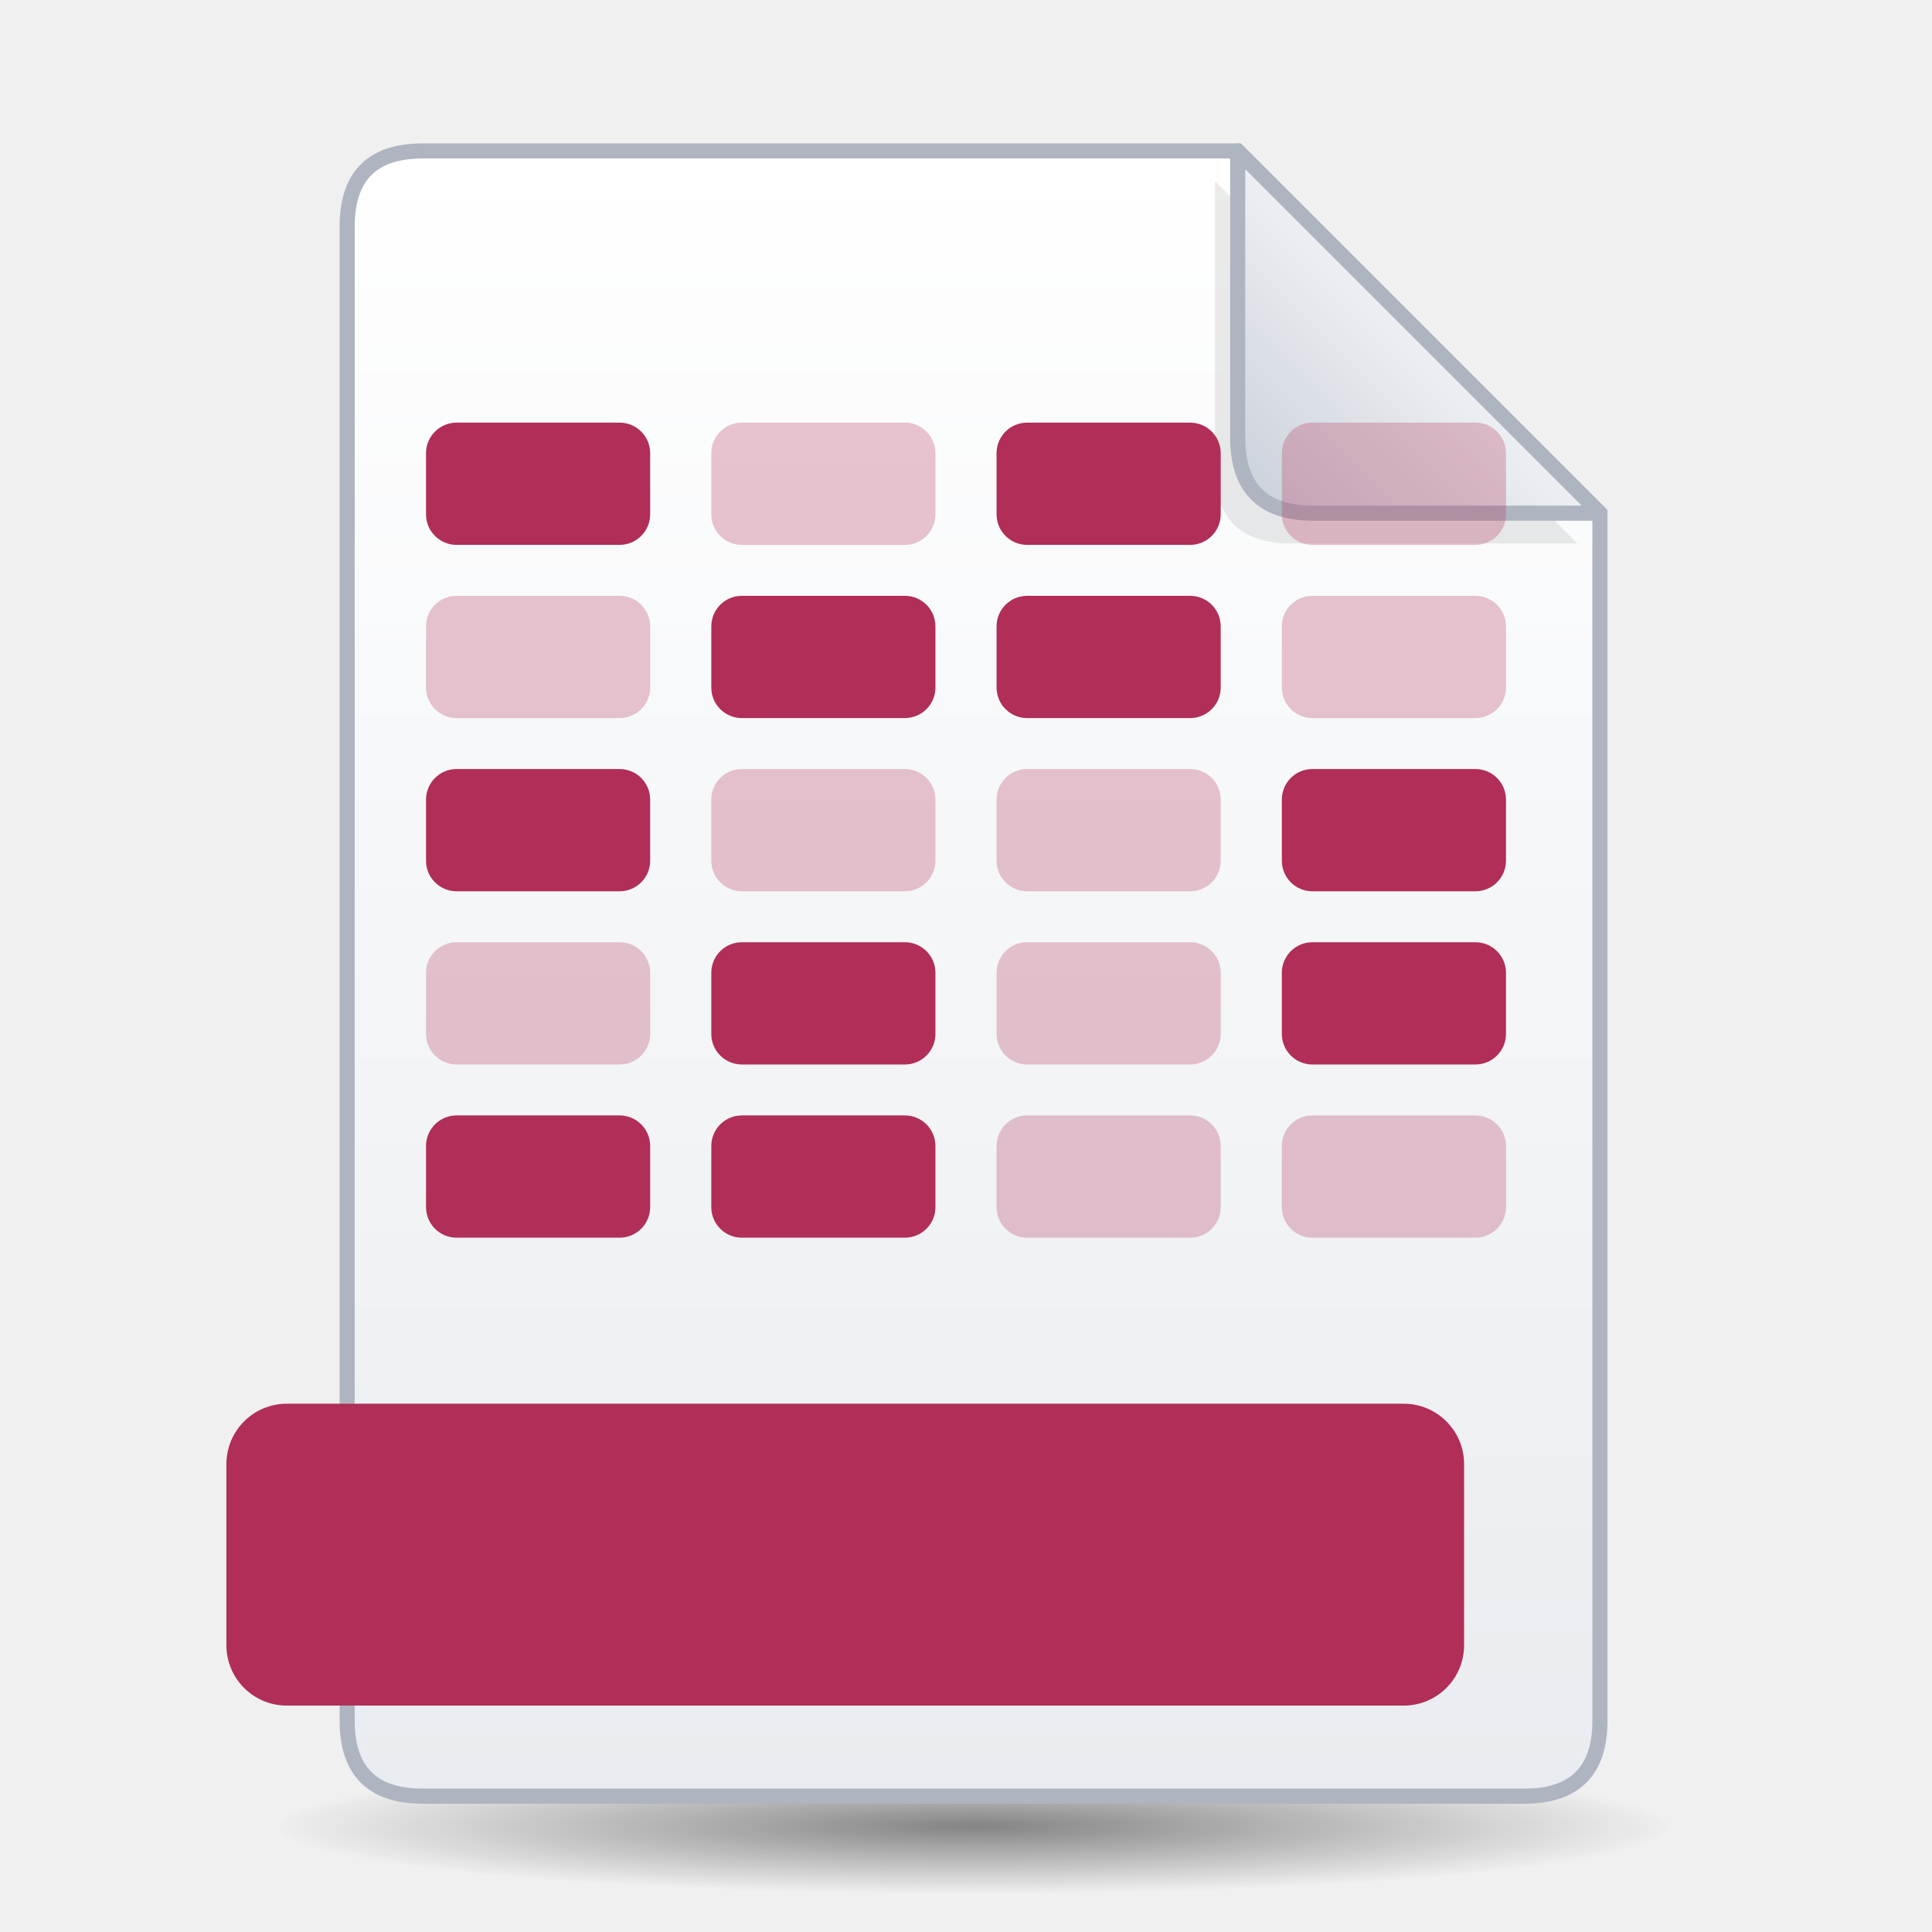
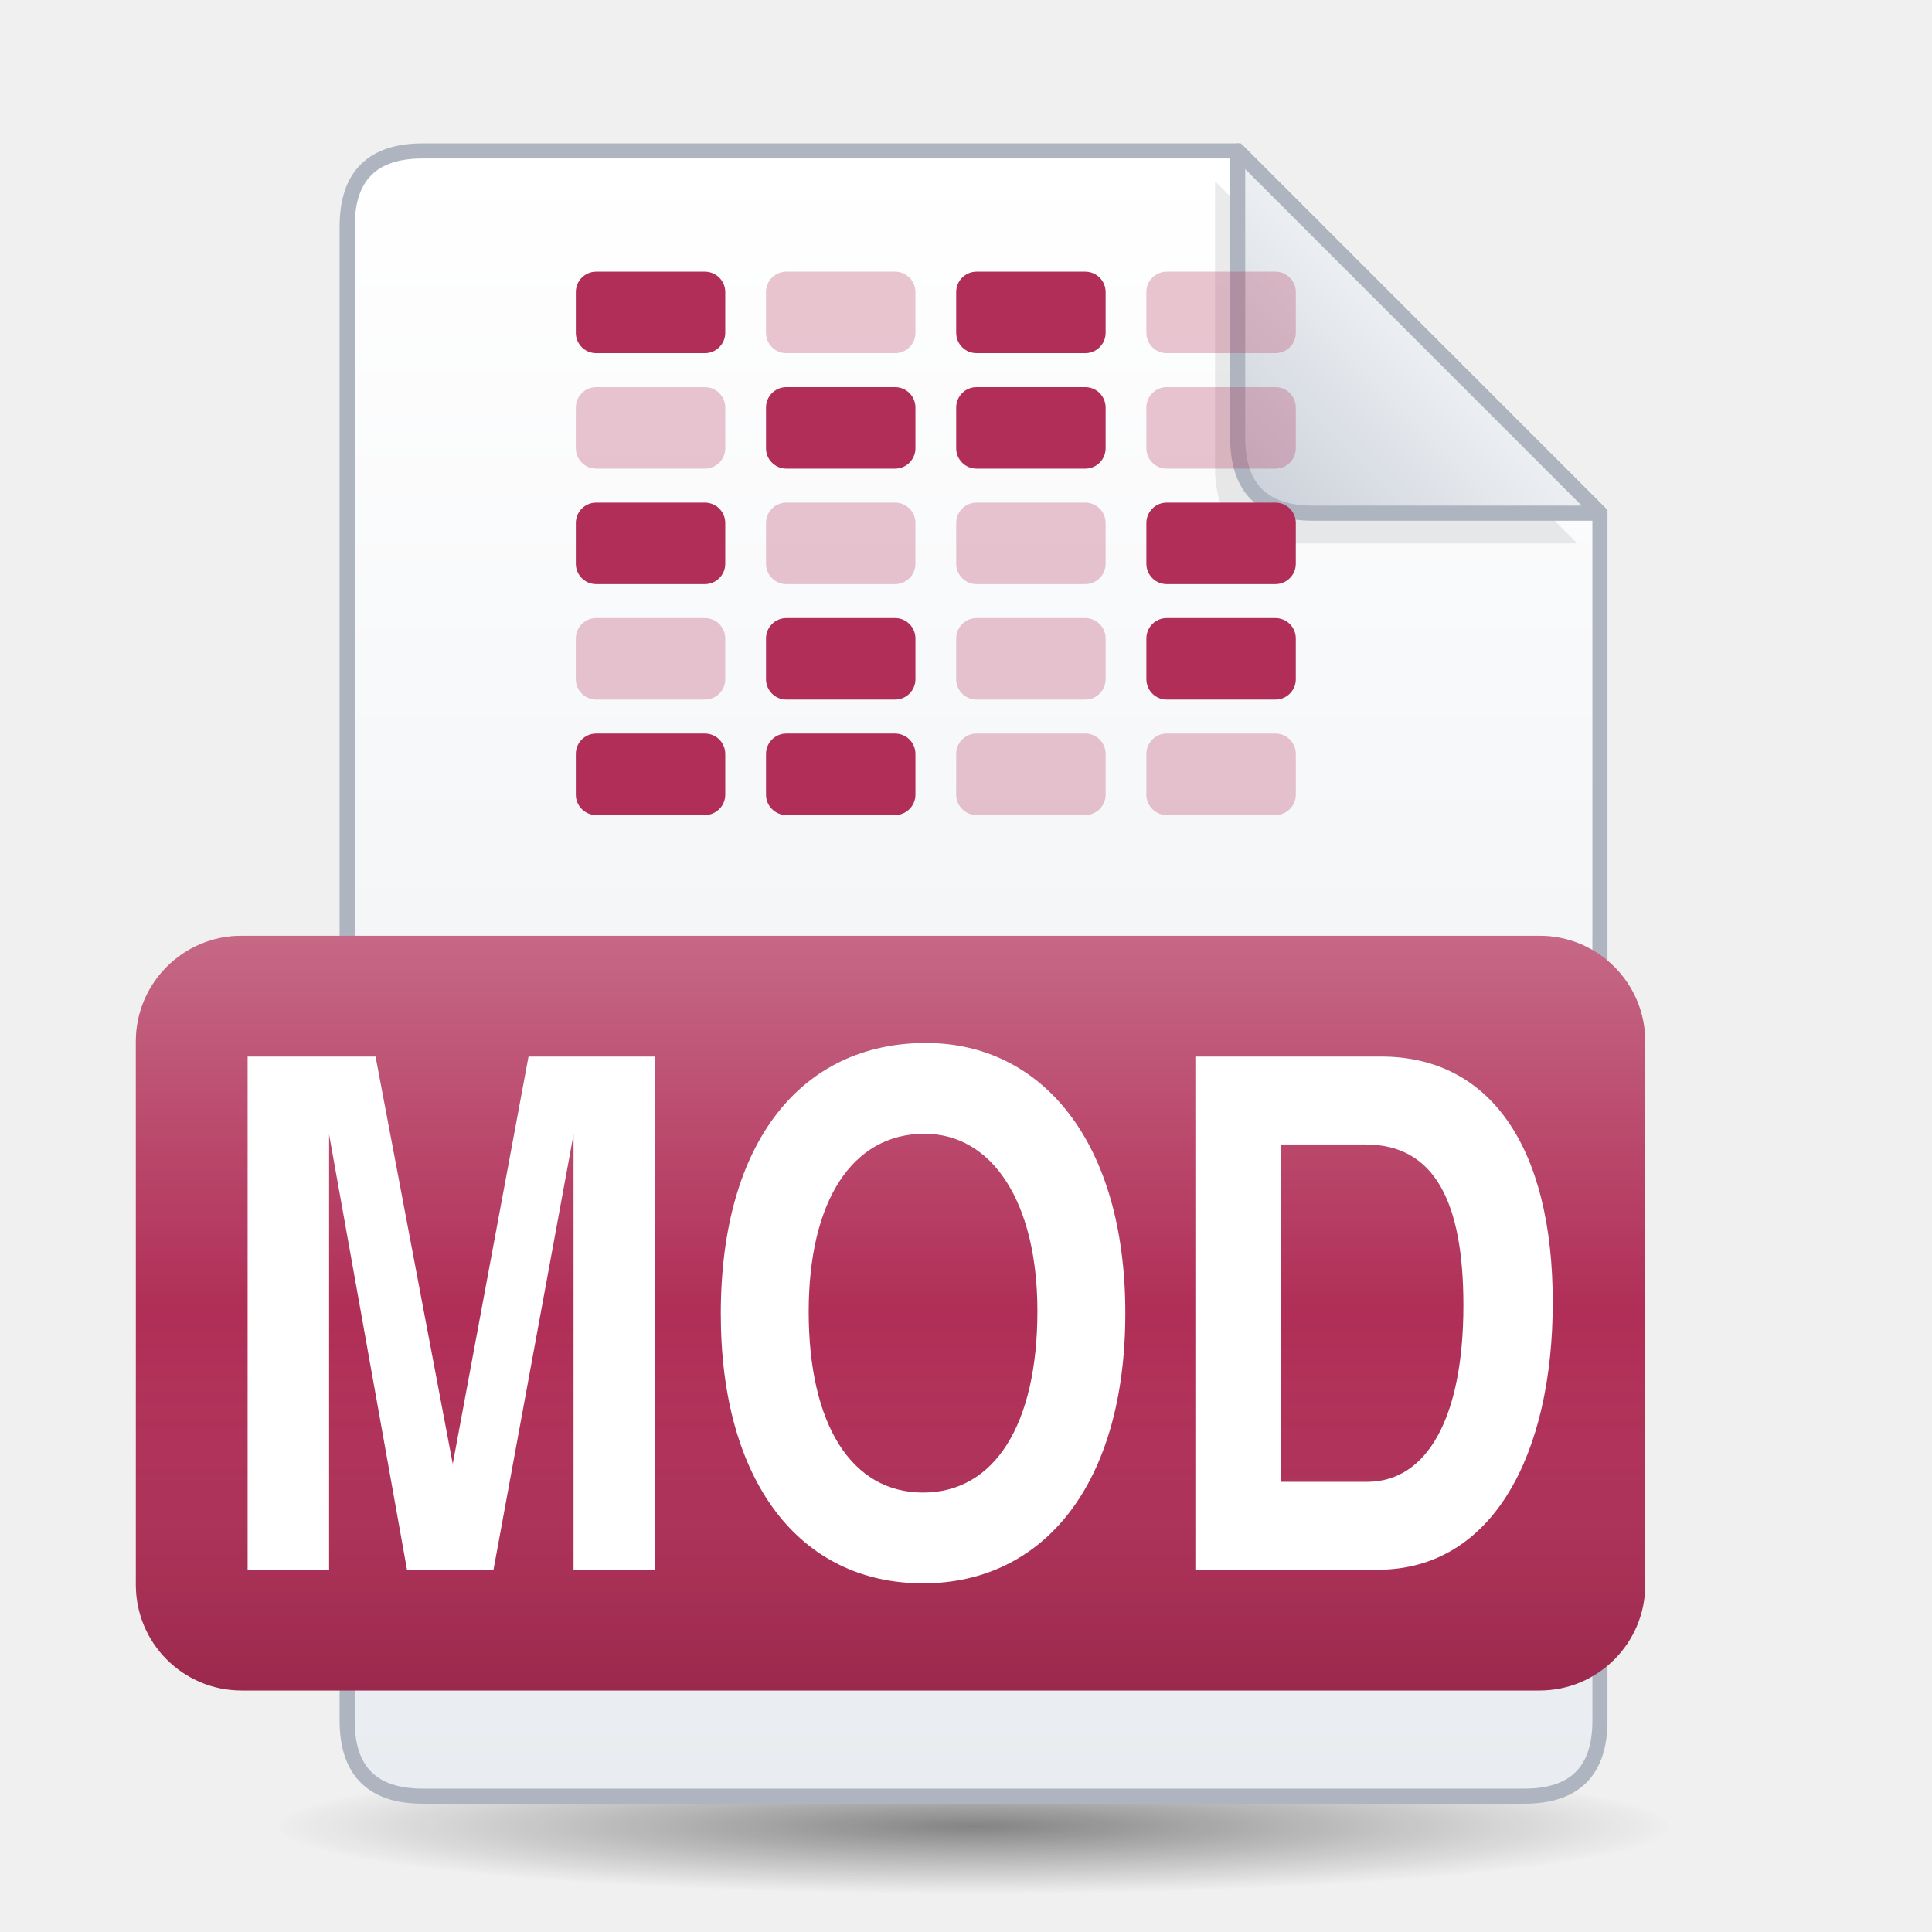
<svg xmlns="http://www.w3.org/2000/svg" width="256" height="256" viewBox="0 0 256 256">
  <defs>
    <linearGradient id="pg" x1="0" y1="0" x2="0" y2="1">
      <stop offset="0" stop-color="#FFFFFF" />
      <stop offset="1" stop-color="#E9ECF0" />
    </linearGradient>
    <linearGradient id="fold" x1="0" y1="1" x2="1" y2="0">
      <stop offset="0" stop-color="#C9CFD8" />
      <stop offset=".6" stop-color="#F4F6F8" />
      <stop offset="1" stop-color="#FFFFFF" />
    </linearGradient>
    <linearGradient id="tg" x1="0" y1="0" x2="0" y2="1">
      <stop offset="0" stop-color="#fff" stop-opacity=".28" />
      <stop offset=".5" stop-color="#fff" stop-opacity="0" />
      <stop offset="1" stop-color="#000" stop-opacity=".12" />
    </linearGradient>
    <radialGradient id="sh" cx=".5" cy=".5" r=".5">
      <stop offset="0" stop-color="#000" stop-opacity=".45" />
      <stop offset="1" stop-color="#000" stop-opacity="0" />
    </radialGradient>
  </defs>
  <ellipse cx="129" cy="242" rx="92" ry="9" fill="url(#sh)" />
  <path d="M56,20 L164,20 L212,68 L212,228 Q212,238 202,238 L56,238 Q46,238 46,228 L46,30 Q46,20 56,20Z" fill="url(#pg)" stroke="#AEB5C0" stroke-width="2" />
  <path d="M164,20 L164,58 Q164,68 174,68 L212,68Z" fill="#000" opacity=".08" transform="translate(-3,4)" />
  <path d="M164,20 L164,58 Q164,68 174,68 L212,68Z" fill="url(#fold)" stroke="#AEB5C0" stroke-width="2" stroke-linejoin="round" />
-   <rect x="56.45" y="56" width="29.7" height="16.2" rx="4.05" fill="#B02E57" opacity="1" />
-   <rect x="94.25" y="56" width="29.7" height="16.2" rx="4.05" fill="#B02E57" opacity="0.28" />
-   <rect x="132.05" y="56" width="29.7" height="16.2" rx="4.05" fill="#B02E57" opacity="1" />
-   <rect x="169.85" y="56" width="29.7" height="16.2" rx="4.05" fill="#B02E57" opacity="0.28" />
-   <rect x="56.45" y="78.95" width="29.7" height="16.2" rx="4.05" fill="#B02E57" opacity="0.28" />
-   <rect x="94.25" y="78.95" width="29.7" height="16.2" rx="4.05" fill="#B02E57" opacity="1" />
-   <rect x="132.05" y="78.95" width="29.7" height="16.2" rx="4.05" fill="#B02E57" opacity="1" />
-   <rect x="169.85" y="78.95" width="29.7" height="16.2" rx="4.05" fill="#B02E57" opacity="0.28" />
-   <rect x="56.45" y="101.9" width="29.7" height="16.2" rx="4.05" fill="#B02E57" opacity="1" />
-   <rect x="94.25" y="101.9" width="29.7" height="16.2" rx="4.05" fill="#B02E57" opacity="0.28" />
-   <rect x="132.05" y="101.9" width="29.7" height="16.2" rx="4.05" fill="#B02E57" opacity="0.28" />
-   <rect x="169.85" y="101.9" width="29.7" height="16.2" rx="4.05" fill="#B02E57" opacity="1" />
-   <rect x="56.45" y="124.85" width="29.7" height="16.2" rx="4.05" fill="#B02E57" opacity="0.28" />
-   <rect x="94.25" y="124.85" width="29.7" height="16.2" rx="4.05" fill="#B02E57" opacity="1" />
-   <rect x="132.05" y="124.85" width="29.7" height="16.2" rx="4.05" fill="#B02E57" opacity="0.28" />
-   <rect x="169.85" y="124.85" width="29.7" height="16.2" rx="4.05" fill="#B02E57" opacity="1" />
-   <rect x="56.45" y="147.8" width="29.7" height="16.2" rx="4.05" fill="#B02E57" opacity="1" />
-   <rect x="94.25" y="147.8" width="29.7" height="16.2" rx="4.05" fill="#B02E57" opacity="1" />
-   <rect x="132.05" y="147.8" width="29.7" height="16.2" rx="4.05" fill="#B02E57" opacity="0.28" />
-   <rect x="169.85" y="147.8" width="29.7" height="16.2" rx="4.05" fill="#B02E57" opacity="0.28" />
-   <rect x="30" y="186" width="164" height="40" rx="8" fill="#B02E57" />
+   <rect x="76.3" y="36" width="19.8" height="10.8" rx="2.7" fill="#B02E57" opacity="1" />
+   <rect x="101.5" y="36" width="19.8" height="10.8" rx="2.7" fill="#B02E57" opacity="0.28" />
+   <rect x="126.7" y="36" width="19.8" height="10.8" rx="2.7" fill="#B02E57" opacity="1" />
+   <rect x="151.9" y="36" width="19.8" height="10.8" rx="2.7" fill="#B02E57" opacity="0.28" />
+   <rect x="76.3" y="51.3" width="19.8" height="10.8" rx="2.7" fill="#B02E57" opacity="0.28" />
+   <rect x="101.5" y="51.3" width="19.8" height="10.8" rx="2.7" fill="#B02E57" opacity="1" />
+   <rect x="126.7" y="51.3" width="19.8" height="10.8" rx="2.7" fill="#B02E57" opacity="1" />
+   <rect x="151.9" y="51.3" width="19.8" height="10.8" rx="2.7" fill="#B02E57" opacity="0.28" />
+   <rect x="76.3" y="66.6" width="19.8" height="10.8" rx="2.7" fill="#B02E57" opacity="1" />
+   <rect x="101.5" y="66.6" width="19.8" height="10.8" rx="2.7" fill="#B02E57" opacity="0.28" />
+   <rect x="126.7" y="66.6" width="19.8" height="10.8" rx="2.7" fill="#B02E57" opacity="0.28" />
+   <rect x="151.9" y="66.6" width="19.8" height="10.8" rx="2.7" fill="#B02E57" opacity="1" />
+   <rect x="76.3" y="81.9" width="19.8" height="10.8" rx="2.7" fill="#B02E57" opacity="0.28" />
+   <rect x="101.5" y="81.9" width="19.8" height="10.8" rx="2.7" fill="#B02E57" opacity="1" />
+   <rect x="126.7" y="81.9" width="19.8" height="10.8" rx="2.7" fill="#B02E57" opacity="0.28" />
+   <rect x="151.9" y="81.9" width="19.8" height="10.8" rx="2.7" fill="#B02E57" opacity="1" />
+   <rect x="76.3" y="97.2" width="19.8" height="10.8" rx="2.7" fill="#B02E57" opacity="1" />
+   <rect x="101.5" y="97.2" width="19.8" height="10.8" rx="2.7" fill="#B02E57" opacity="1" />
+   <rect x="126.7" y="97.2" width="19.8" height="10.8" rx="2.7" fill="#B02E57" opacity="0.28" />
+   <rect x="151.9" y="97.2" width="19.8" height="10.8" rx="2.7" fill="#B02E57" opacity="0.28" />
+   <rect x="18" y="124" width="200" height="100" rx="14" fill="#B02E57" />
+   <rect x="18" y="124" width="200" height="100" rx="14" fill="url(#tg)" />
+   <path d="M86.794 208.0V140.0H70.031L59.992 193.983L49.763 140.0H32.811V208.0H43.607V150.323L53.93 208.0H65.39L75.997 150.323V208.0Z M149.111 174.0C149.111 151.365 138.125 138.201 122.688 138.201C106.304 138.201 95.507 151.175 95.507 174.095C95.507 196.256 105.925 209.799 122.309 209.799C138.315 209.799 149.111 196.635 149.111 174.0ZM137.462 173.716C137.462 188.774 131.78 197.772 122.309 197.772C112.838 197.772 107.156 188.774 107.156 173.811C107.156 159.131 112.933 150.228 122.499 150.228C131.496 150.228 137.462 159.32 137.462 173.716Z M205.747 172.579C205.747 151.933 197.412 140.0 183.017 140.0H158.393V208.0H182.543C197.886 208.0 205.747 192.563 205.747 172.579ZM193.908 172.958C193.908 187.733 189.173 196.351 181.123 196.351H169.758V151.649H180.933C190.12 151.649 193.908 159.32 193.908 172.958Z" fill="#fff" />
</svg>
